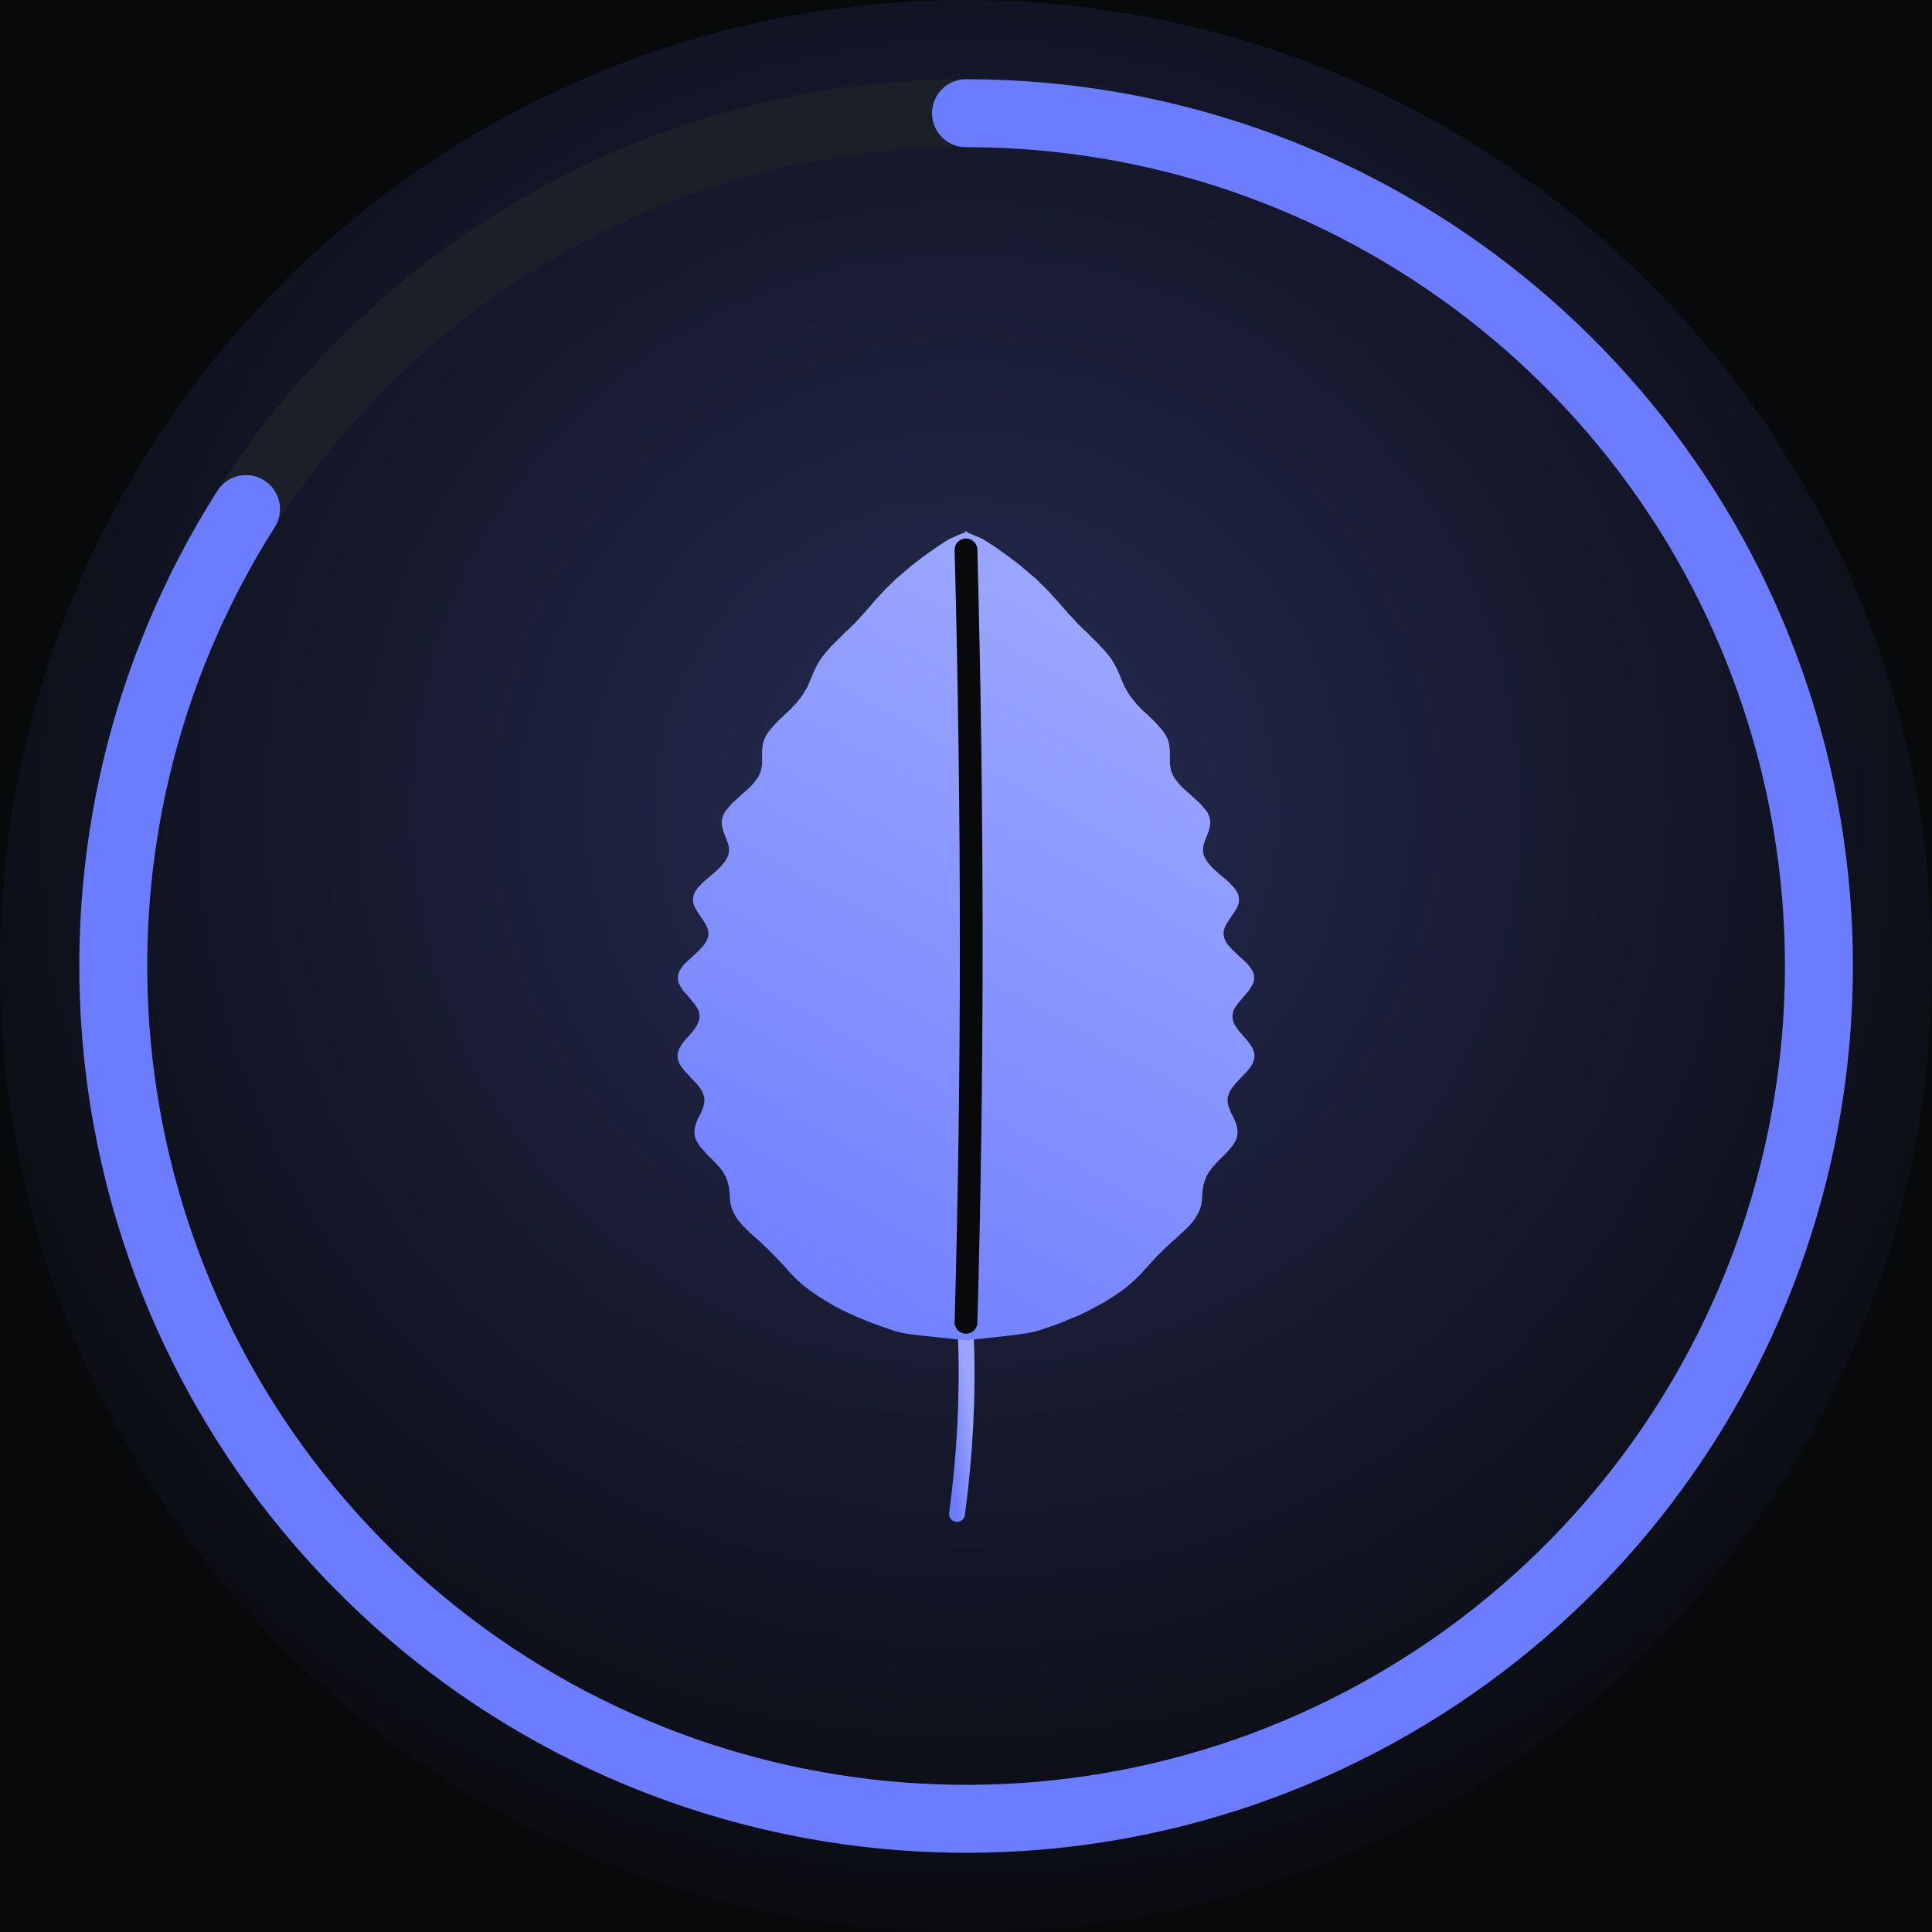
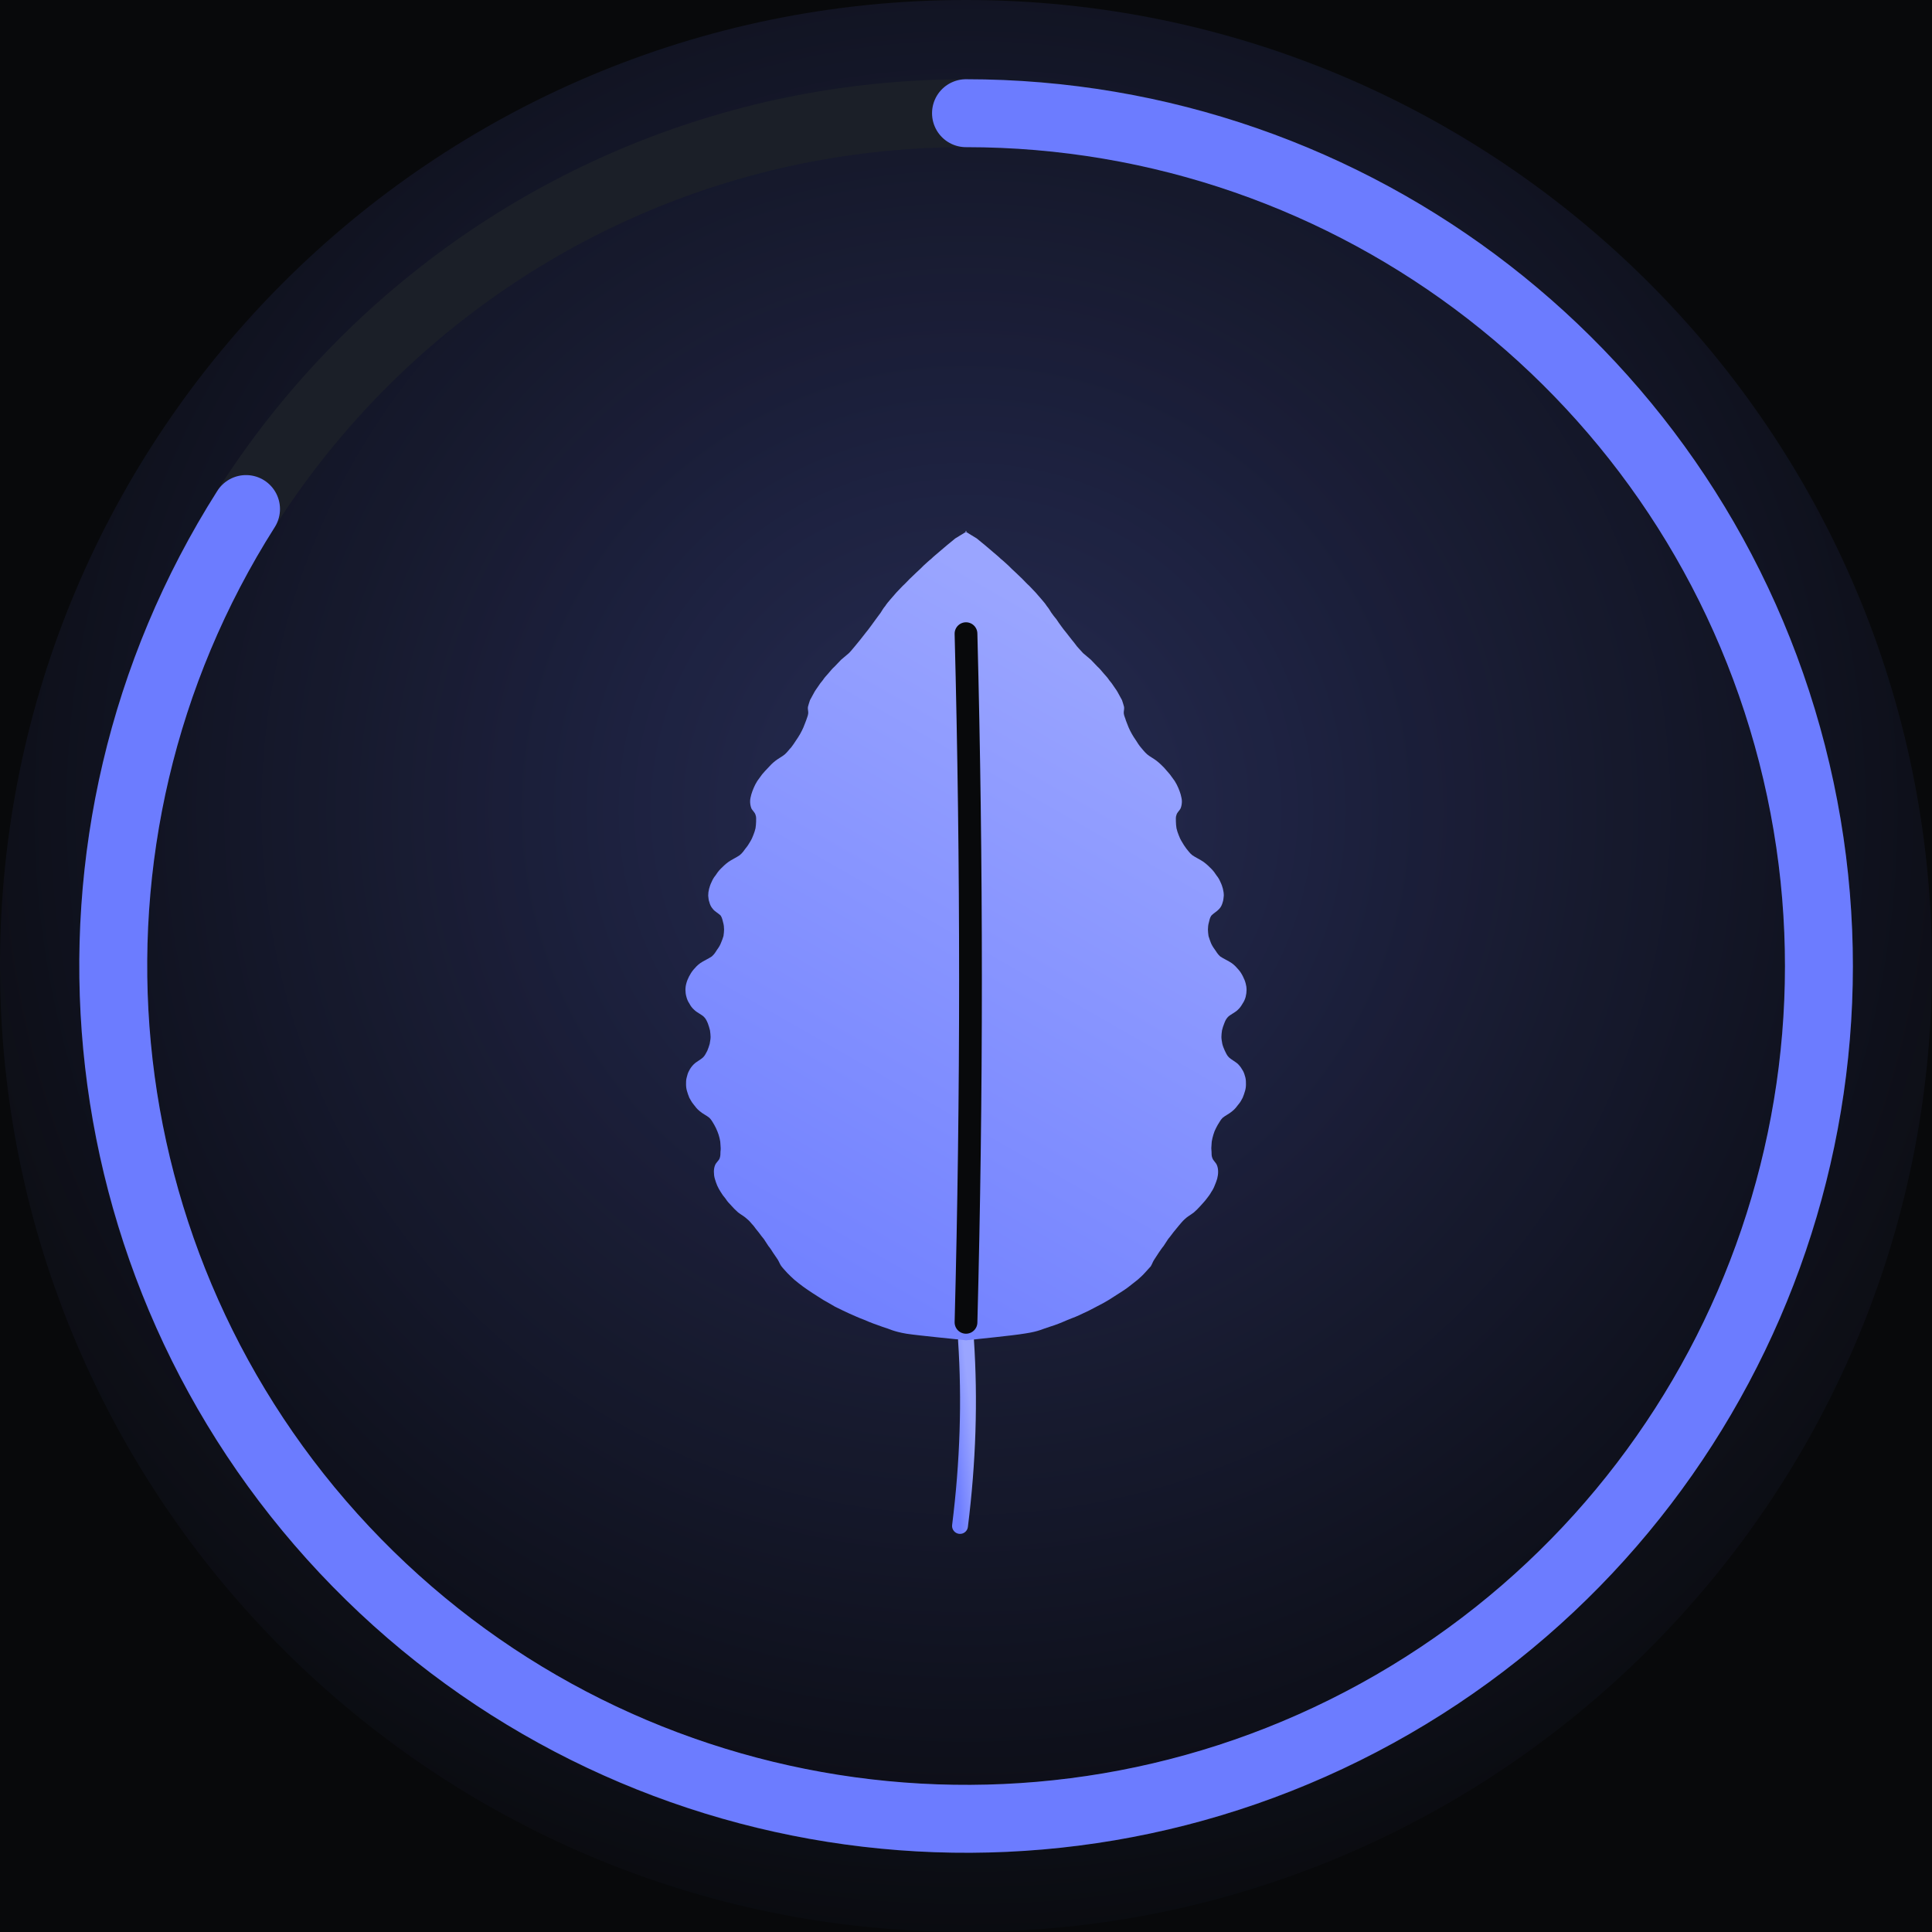
<svg xmlns="http://www.w3.org/2000/svg" width="512" height="512" viewBox="0 0 512 512">
  <defs>
    <linearGradient id="лист" x1="0" y1="1" x2="0.4" y2="0">
      <stop offset="0%" stop-color="#6C7CFF" />
      <stop offset="100%" stop-color="#9AA5FF" />
    </linearGradient>
    <radialGradient id="аура" cx="0.5" cy="0.42" r="0.62">
      <stop offset="0%" stop-color="#6C7CFF" stop-opacity="0.30" />
      <stop offset="100%" stop-color="#6C7CFF" stop-opacity="0" />
    </radialGradient>
    <linearGradient id="подложка" x1="0" y1="0" x2="0.6" y2="1">
      <stop offset="0%" stop-color="#6C7CFF" />
      <stop offset="100%" stop-color="#4B57D8" />
    </linearGradient>
  </defs>
  <rect width="512" height="512" fill="#08090B" />
  <circle cx="256" cy="256" r="256" fill="url(#аура)" />
  <circle cx="256" cy="256" r="226" fill="none" stroke="#1B1F28" stroke-width="18" />
  <path d="M 256 30 A 226 226 0 1 1 65.2 134.9" fill="none" stroke="#6C7CFF" stroke-width="18" stroke-linecap="round" />
  <g transform="translate(256 363.129) rotate(0) scale(7.935)">
-     <path d="M 0 -1 Q 0.1 1.8 -0.3 4.8" fill="none" stroke="url(#лист)" stroke-width="0.53" stroke-linecap="round" />
-     <path d="M 0.00 -1.00 C 0.33 -1.04, 1.52 -1.15, 1.98 -1.23 C 2.45 -1.30, 2.55 -1.38, 2.79 -1.45 C 3.02 -1.52, 3.21 -1.60, 3.39 -1.68 C 3.58 -1.75, 3.75 -1.82, 3.91 -1.90 C 4.06 -1.97, 4.21 -2.05, 4.35 -2.13 C 4.49 -2.20, 4.62 -2.27, 4.74 -2.35 C 4.87 -2.43, 4.98 -2.50, 5.09 -2.58 C 5.20 -2.65, 5.29 -2.72, 5.39 -2.80 C 5.48 -2.88, 5.56 -2.95, 5.64 -3.02 C 5.72 -3.10, 5.80 -3.17, 5.87 -3.25 C 5.94 -3.33, 6.00 -3.40, 6.07 -3.47 C 6.14 -3.55, 6.21 -3.63, 6.28 -3.70 C 6.35 -3.78, 6.42 -3.85, 6.50 -3.93 C 6.57 -4.00, 6.65 -4.08, 6.73 -4.15 C 6.81 -4.23, 6.89 -4.30, 6.98 -4.38 C 7.06 -4.45, 7.14 -4.52, 7.22 -4.60 C 7.30 -4.67, 7.38 -4.75, 7.45 -4.82 C 7.52 -4.90, 7.58 -4.97, 7.64 -5.05 C 7.69 -5.13, 7.73 -5.20, 7.77 -5.27 C 7.80 -5.35, 7.83 -5.42, 7.85 -5.50 C 7.87 -5.58, 7.88 -5.65, 7.88 -5.72 C 7.89 -5.80, 7.89 -5.87, 7.90 -5.95 C 7.91 -6.02, 7.91 -6.10, 7.93 -6.18 C 7.95 -6.25, 7.97 -6.33, 8.00 -6.40 C 8.03 -6.48, 8.07 -6.55, 8.12 -6.63 C 8.17 -6.70, 8.23 -6.78, 8.30 -6.85 C 8.37 -6.93, 8.44 -7.00, 8.51 -7.08 C 8.59 -7.15, 8.67 -7.22, 8.73 -7.30 C 8.80 -7.38, 8.87 -7.45, 8.92 -7.53 C 8.97 -7.60, 9.01 -7.67, 9.04 -7.75 C 9.06 -7.83, 9.07 -7.90, 9.07 -7.98 C 9.07 -8.05, 9.05 -8.13, 9.03 -8.20 C 9.01 -8.27, 8.97 -8.35, 8.94 -8.43 C 8.90 -8.50, 8.86 -8.57, 8.83 -8.65 C 8.80 -8.72, 8.77 -8.80, 8.75 -8.88 C 8.74 -8.95, 8.73 -9.02, 8.74 -9.10 C 8.76 -9.18, 8.78 -9.25, 8.82 -9.33 C 8.86 -9.40, 8.92 -9.47, 8.98 -9.55 C 9.04 -9.62, 9.12 -9.70, 9.19 -9.78 C 9.26 -9.85, 9.33 -9.93, 9.40 -10.00 C 9.46 -10.07, 9.52 -10.15, 9.56 -10.22 C 9.60 -10.30, 9.63 -10.38, 9.63 -10.45 C 9.64 -10.52, 9.63 -10.60, 9.60 -10.68 C 9.58 -10.75, 9.53 -10.82, 9.48 -10.90 C 9.43 -10.97, 9.36 -11.05, 9.29 -11.13 C 9.23 -11.20, 9.16 -11.28, 9.10 -11.35 C 9.05 -11.43, 8.99 -11.50, 8.96 -11.57 C 8.92 -11.65, 8.90 -11.73, 8.90 -11.80 C 8.90 -11.88, 8.91 -11.95, 8.94 -12.03 C 8.97 -12.10, 9.03 -12.18, 9.08 -12.25 C 9.14 -12.32, 9.21 -12.40, 9.27 -12.47 C 9.33 -12.55, 9.41 -12.63, 9.46 -12.70 C 9.51 -12.78, 9.56 -12.85, 9.59 -12.92 C 9.62 -13.00, 9.63 -13.07, 9.62 -13.15 C 9.62 -13.23, 9.59 -13.30, 9.54 -13.38 C 9.50 -13.45, 9.44 -13.53, 9.37 -13.60 C 9.30 -13.67, 9.21 -13.75, 9.13 -13.82 C 9.05 -13.90, 8.96 -13.98, 8.89 -14.05 C 8.82 -14.13, 8.75 -14.20, 8.70 -14.27 C 8.66 -14.35, 8.62 -14.43, 8.61 -14.50 C 8.60 -14.57, 8.60 -14.65, 8.62 -14.72 C 8.64 -14.80, 8.68 -14.88, 8.73 -14.95 C 8.77 -15.03, 8.83 -15.10, 8.88 -15.18 C 8.93 -15.25, 8.98 -15.33, 9.02 -15.40 C 9.06 -15.47, 9.10 -15.55, 9.11 -15.62 C 9.12 -15.70, 9.12 -15.78, 9.10 -15.85 C 9.08 -15.93, 9.04 -16.00, 8.98 -16.08 C 8.93 -16.15, 8.85 -16.22, 8.78 -16.30 C 8.70 -16.37, 8.60 -16.45, 8.52 -16.52 C 8.43 -16.60, 8.34 -16.68, 8.26 -16.75 C 8.19 -16.82, 8.12 -16.90, 8.06 -16.98 C 8.01 -17.05, 7.97 -17.13, 7.94 -17.20 C 7.92 -17.27, 7.91 -17.35, 7.92 -17.42 C 7.92 -17.50, 7.94 -17.58, 7.97 -17.65 C 7.99 -17.73, 8.03 -17.80, 8.06 -17.88 C 8.08 -17.95, 8.12 -18.02, 8.13 -18.10 C 8.15 -18.17, 8.16 -18.25, 8.16 -18.33 C 8.15 -18.40, 8.13 -18.48, 8.10 -18.55 C 8.07 -18.63, 8.02 -18.70, 7.95 -18.77 C 7.89 -18.85, 7.82 -18.93, 7.74 -19.00 C 7.66 -19.07, 7.57 -19.15, 7.49 -19.23 C 7.40 -19.30, 7.32 -19.38, 7.24 -19.45 C 7.17 -19.52, 7.09 -19.60, 7.04 -19.68 C 6.98 -19.75, 6.93 -19.82, 6.90 -19.90 C 6.86 -19.97, 6.84 -20.05, 6.83 -20.13 C 6.81 -20.20, 6.81 -20.28, 6.81 -20.35 C 6.81 -20.43, 6.81 -20.50, 6.81 -20.57 C 6.81 -20.65, 6.81 -20.72, 6.80 -20.80 C 6.79 -20.87, 6.78 -20.95, 6.75 -21.03 C 6.73 -21.10, 6.69 -21.18, 6.64 -21.25 C 6.60 -21.32, 6.54 -21.40, 6.47 -21.47 C 6.41 -21.55, 6.33 -21.63, 6.26 -21.70 C 6.18 -21.78, 6.10 -21.85, 6.02 -21.93 C 5.94 -22.00, 5.86 -22.07, 5.79 -22.15 C 5.72 -22.22, 5.65 -22.30, 5.59 -22.38 C 5.53 -22.45, 5.47 -22.53, 5.43 -22.60 C 5.38 -22.68, 5.34 -22.75, 5.30 -22.82 C 5.26 -22.90, 5.23 -22.98, 5.20 -23.05 C 5.17 -23.13, 5.14 -23.20, 5.11 -23.27 C 5.07 -23.35, 5.04 -23.43, 5.00 -23.50 C 4.96 -23.57, 4.92 -23.65, 4.87 -23.73 C 4.82 -23.80, 4.76 -23.88, 4.70 -23.95 C 4.64 -24.02, 4.57 -24.10, 4.50 -24.17 C 4.43 -24.25, 4.35 -24.33, 4.28 -24.40 C 4.20 -24.48, 4.12 -24.55, 4.05 -24.63 C 3.97 -24.70, 3.89 -24.77, 3.82 -24.85 C 3.74 -24.92, 3.67 -25.00, 3.60 -25.08 C 3.53 -25.15, 3.46 -25.23, 3.39 -25.30 C 3.33 -25.38, 3.26 -25.45, 3.20 -25.52 C 3.13 -25.60, 3.07 -25.68, 3.00 -25.75 C 2.93 -25.82, 2.86 -25.90, 2.79 -25.98 C 2.72 -26.05, 2.65 -26.13, 2.57 -26.20 C 2.50 -26.27, 2.42 -26.35, 2.34 -26.43 C 2.25 -26.50, 2.17 -26.57, 2.08 -26.65 C 1.99 -26.72, 1.90 -26.80, 1.81 -26.88 C 1.72 -26.95, 1.62 -27.03, 1.52 -27.10 C 1.42 -27.18, 1.32 -27.25, 1.22 -27.32 C 1.11 -27.40, 1.01 -27.47, 0.89 -27.55 C 0.77 -27.62, 0.67 -27.70, 0.52 -27.78 C 0.37 -27.85, 0.09 -27.96, 0.00 -28.00 C -0.09 -28.04, 0.09 -28.04, 0.00 -28.00 C -0.09 -27.96, -0.37 -27.85, -0.52 -27.78 C -0.67 -27.70, -0.77 -27.62, -0.89 -27.55 C -1.01 -27.47, -1.11 -27.40, -1.22 -27.32 C -1.32 -27.25, -1.42 -27.18, -1.52 -27.10 C -1.62 -27.03, -1.72 -26.95, -1.81 -26.88 C -1.90 -26.80, -1.99 -26.72, -2.08 -26.65 C -2.17 -26.57, -2.25 -26.50, -2.34 -26.43 C -2.42 -26.35, -2.50 -26.27, -2.57 -26.20 C -2.65 -26.13, -2.72 -26.05, -2.79 -25.98 C -2.86 -25.90, -2.93 -25.82, -3.00 -25.75 C -3.07 -25.68, -3.13 -25.60, -3.20 -25.52 C -3.26 -25.45, -3.33 -25.38, -3.39 -25.30 C -3.46 -25.23, -3.53 -25.15, -3.60 -25.07 C -3.67 -25.00, -3.74 -24.92, -3.82 -24.85 C -3.89 -24.77, -3.97 -24.70, -4.05 -24.63 C -4.12 -24.55, -4.20 -24.48, -4.28 -24.40 C -4.35 -24.33, -4.43 -24.25, -4.50 -24.18 C -4.57 -24.10, -4.64 -24.02, -4.70 -23.95 C -4.76 -23.88, -4.82 -23.80, -4.87 -23.73 C -4.92 -23.65, -4.96 -23.57, -5.00 -23.50 C -5.04 -23.43, -5.07 -23.35, -5.11 -23.27 C -5.14 -23.20, -5.17 -23.13, -5.20 -23.05 C -5.23 -22.98, -5.26 -22.90, -5.30 -22.82 C -5.34 -22.75, -5.38 -22.68, -5.43 -22.60 C -5.47 -22.53, -5.53 -22.45, -5.59 -22.38 C -5.65 -22.30, -5.72 -22.22, -5.79 -22.15 C -5.86 -22.07, -5.94 -22.00, -6.02 -21.93 C -6.10 -21.85, -6.18 -21.77, -6.26 -21.70 C -6.33 -21.63, -6.41 -21.55, -6.47 -21.47 C -6.54 -21.40, -6.60 -21.32, -6.64 -21.25 C -6.69 -21.18, -6.73 -21.10, -6.75 -21.03 C -6.78 -20.95, -6.79 -20.88, -6.80 -20.80 C -6.81 -20.73, -6.81 -20.65, -6.81 -20.57 C -6.81 -20.50, -6.81 -20.43, -6.81 -20.35 C -6.81 -20.28, -6.81 -20.20, -6.83 -20.12 C -6.84 -20.05, -6.86 -19.97, -6.90 -19.90 C -6.93 -19.82, -6.98 -19.75, -7.04 -19.68 C -7.09 -19.60, -7.17 -19.52, -7.24 -19.45 C -7.32 -19.38, -7.40 -19.30, -7.49 -19.23 C -7.57 -19.15, -7.66 -19.08, -7.74 -19.00 C -7.82 -18.93, -7.89 -18.85, -7.95 -18.77 C -8.02 -18.70, -8.07 -18.63, -8.10 -18.55 C -8.13 -18.48, -8.15 -18.40, -8.16 -18.32 C -8.16 -18.25, -8.15 -18.17, -8.13 -18.10 C -8.12 -18.02, -8.08 -17.95, -8.06 -17.88 C -8.03 -17.80, -7.99 -17.73, -7.97 -17.65 C -7.94 -17.58, -7.92 -17.50, -7.92 -17.43 C -7.91 -17.35, -7.92 -17.27, -7.94 -17.20 C -7.97 -17.13, -8.01 -17.05, -8.06 -16.98 C -8.12 -16.90, -8.19 -16.82, -8.26 -16.75 C -8.34 -16.68, -8.43 -16.60, -8.52 -16.52 C -8.60 -16.45, -8.70 -16.37, -8.78 -16.30 C -8.85 -16.22, -8.93 -16.15, -8.98 -16.08 C -9.04 -16.00, -9.08 -15.93, -9.10 -15.85 C -9.12 -15.78, -9.12 -15.70, -9.11 -15.63 C -9.10 -15.55, -9.06 -15.48, -9.02 -15.40 C -8.98 -15.32, -8.93 -15.25, -8.88 -15.18 C -8.83 -15.10, -8.77 -15.02, -8.73 -14.95 C -8.68 -14.88, -8.64 -14.80, -8.62 -14.72 C -8.60 -14.65, -8.60 -14.57, -8.61 -14.50 C -8.62 -14.43, -8.66 -14.35, -8.70 -14.28 C -8.75 -14.20, -8.82 -14.13, -8.89 -14.05 C -8.96 -13.97, -9.05 -13.90, -9.13 -13.82 C -9.21 -13.75, -9.30 -13.67, -9.37 -13.60 C -9.44 -13.53, -9.50 -13.45, -9.54 -13.38 C -9.59 -13.30, -9.62 -13.22, -9.62 -13.15 C -9.63 -13.07, -9.62 -13.00, -9.59 -12.92 C -9.56 -12.85, -9.51 -12.78, -9.46 -12.70 C -9.41 -12.63, -9.33 -12.55, -9.27 -12.48 C -9.21 -12.40, -9.14 -12.32, -9.08 -12.25 C -9.03 -12.17, -8.97 -12.10, -8.94 -12.03 C -8.91 -11.95, -8.90 -11.88, -8.90 -11.80 C -8.90 -11.73, -8.92 -11.65, -8.96 -11.58 C -8.99 -11.50, -9.05 -11.43, -9.10 -11.35 C -9.16 -11.27, -9.23 -11.20, -9.29 -11.13 C -9.36 -11.05, -9.43 -10.98, -9.48 -10.90 C -9.53 -10.82, -9.58 -10.75, -9.60 -10.67 C -9.63 -10.60, -9.64 -10.52, -9.63 -10.45 C -9.63 -10.38, -9.60 -10.30, -9.56 -10.22 C -9.52 -10.15, -9.46 -10.08, -9.40 -10.00 C -9.33 -9.93, -9.26 -9.85, -9.19 -9.77 C -9.12 -9.70, -9.04 -9.62, -8.98 -9.55 C -8.92 -9.47, -8.86 -9.40, -8.82 -9.33 C -8.78 -9.25, -8.76 -9.18, -8.74 -9.10 C -8.73 -9.03, -8.74 -8.95, -8.75 -8.88 C -8.77 -8.80, -8.80 -8.72, -8.83 -8.65 C -8.86 -8.57, -8.90 -8.50, -8.94 -8.43 C -8.97 -8.35, -9.01 -8.28, -9.03 -8.20 C -9.05 -8.13, -9.07 -8.05, -9.07 -7.97 C -9.07 -7.90, -9.06 -7.83, -9.04 -7.75 C -9.01 -7.67, -8.97 -7.60, -8.92 -7.53 C -8.87 -7.45, -8.80 -7.37, -8.73 -7.30 C -8.67 -7.22, -8.59 -7.15, -8.51 -7.07 C -8.44 -7.00, -8.37 -6.93, -8.30 -6.85 C -8.23 -6.78, -8.17 -6.70, -8.12 -6.63 C -8.07 -6.55, -8.03 -6.47, -8.00 -6.40 C -7.97 -6.32, -7.95 -6.25, -7.93 -6.17 C -7.91 -6.10, -7.91 -6.03, -7.90 -5.95 C -7.89 -5.88, -7.89 -5.80, -7.88 -5.73 C -7.88 -5.65, -7.87 -5.57, -7.85 -5.50 C -7.83 -5.42, -7.80 -5.35, -7.77 -5.27 C -7.73 -5.20, -7.69 -5.13, -7.64 -5.05 C -7.58 -4.98, -7.52 -4.90, -7.45 -4.83 C -7.38 -4.75, -7.30 -4.67, -7.22 -4.60 C -7.14 -4.52, -7.06 -4.45, -6.98 -4.38 C -6.89 -4.30, -6.81 -4.23, -6.73 -4.15 C -6.65 -4.08, -6.57 -4.00, -6.50 -3.92 C -6.42 -3.85, -6.35 -3.77, -6.28 -3.70 C -6.21 -3.62, -6.14 -3.55, -6.07 -3.48 C -6.00 -3.40, -5.94 -3.33, -5.87 -3.25 C -5.80 -3.18, -5.72 -3.10, -5.64 -3.02 C -5.56 -2.95, -5.48 -2.87, -5.39 -2.80 C -5.29 -2.73, -5.20 -2.65, -5.09 -2.58 C -4.98 -2.50, -4.87 -2.43, -4.74 -2.35 C -4.62 -2.28, -4.49 -2.20, -4.35 -2.12 C -4.21 -2.05, -4.06 -1.97, -3.91 -1.90 C -3.75 -1.83, -3.58 -1.75, -3.39 -1.68 C -3.21 -1.60, -3.02 -1.53, -2.79 -1.45 C -2.55 -1.38, -2.45 -1.30, -1.98 -1.22 C -1.52 -1.15, -0.33 -1.04, 0.00 -1.00 Z" fill="url(#лист)" />
-     <path d="M 0 -1.6 Q 0.35 -14 0 -27.4" fill="none" stroke="#08090B" stroke-width="0.76" stroke-linecap="round" />
+     <path d="M 0 -1 Q 0.2 2 -0.2 5.2" fill="none" stroke="url(#лист)" stroke-width="0.53" stroke-linecap="round" />
+     <path d="M 0.00 -1.00 C 0.33 -1.04, 1.52 -1.15, 1.99 -1.23 C 2.45 -1.30, 2.55 -1.38, 2.79 -1.45 C 3.02 -1.52, 3.21 -1.60, 3.39 -1.68 C 3.58 -1.75, 3.75 -1.82, 3.91 -1.90 C 4.07 -1.97, 4.22 -2.05, 4.37 -2.13 C 4.51 -2.20, 4.64 -2.27, 4.77 -2.35 C 4.89 -2.43, 5.01 -2.50, 5.13 -2.58 C 5.24 -2.65, 5.35 -2.72, 5.45 -2.80 C 5.55 -2.88, 5.64 -2.95, 5.73 -3.02 C 5.82 -3.10, 5.90 -3.17, 5.97 -3.25 C 6.04 -3.33, 6.11 -3.40, 6.17 -3.47 C 6.22 -3.55, 6.24 -3.63, 6.29 -3.70 C 6.34 -3.78, 6.39 -3.85, 6.44 -3.93 C 6.49 -4.00, 6.54 -4.08, 6.60 -4.15 C 6.65 -4.23, 6.70 -4.30, 6.75 -4.38 C 6.81 -4.45, 6.86 -4.52, 6.92 -4.60 C 6.98 -4.67, 7.04 -4.75, 7.10 -4.82 C 7.17 -4.90, 7.22 -4.97, 7.31 -5.05 C 7.39 -5.13, 7.52 -5.20, 7.61 -5.27 C 7.70 -5.35, 7.77 -5.42, 7.84 -5.50 C 7.91 -5.58, 7.98 -5.65, 8.03 -5.72 C 8.09 -5.80, 8.15 -5.87, 8.19 -5.95 C 8.24 -6.02, 8.28 -6.10, 8.31 -6.18 C 8.34 -6.25, 8.37 -6.33, 8.39 -6.40 C 8.41 -6.48, 8.42 -6.55, 8.42 -6.63 C 8.42 -6.70, 8.41 -6.78, 8.38 -6.85 C 8.35 -6.93, 8.26 -7.00, 8.23 -7.08 C 8.20 -7.15, 8.20 -7.22, 8.20 -7.30 C 8.19 -7.38, 8.19 -7.45, 8.20 -7.53 C 8.20 -7.60, 8.21 -7.67, 8.23 -7.75 C 8.25 -7.83, 8.27 -7.90, 8.30 -7.98 C 8.33 -8.05, 8.37 -8.13, 8.41 -8.20 C 8.46 -8.27, 8.49 -8.35, 8.57 -8.43 C 8.65 -8.50, 8.80 -8.57, 8.89 -8.65 C 8.98 -8.72, 9.04 -8.80, 9.10 -8.88 C 9.16 -8.95, 9.20 -9.02, 9.24 -9.10 C 9.27 -9.18, 9.30 -9.25, 9.32 -9.33 C 9.34 -9.40, 9.35 -9.47, 9.35 -9.55 C 9.35 -9.62, 9.35 -9.70, 9.33 -9.78 C 9.31 -9.85, 9.29 -9.93, 9.25 -10.00 C 9.21 -10.07, 9.16 -10.15, 9.09 -10.22 C 9.01 -10.30, 8.85 -10.38, 8.78 -10.45 C 8.71 -10.52, 8.68 -10.60, 8.64 -10.68 C 8.61 -10.75, 8.58 -10.82, 8.56 -10.90 C 8.55 -10.97, 8.53 -11.05, 8.53 -11.13 C 8.53 -11.20, 8.54 -11.28, 8.55 -11.35 C 8.57 -11.43, 8.59 -11.50, 8.62 -11.57 C 8.65 -11.65, 8.68 -11.73, 8.75 -11.80 C 8.83 -11.88, 8.99 -11.95, 9.07 -12.03 C 9.15 -12.10, 9.20 -12.18, 9.24 -12.25 C 9.29 -12.32, 9.32 -12.40, 9.34 -12.47 C 9.36 -12.55, 9.37 -12.63, 9.37 -12.70 C 9.37 -12.78, 9.36 -12.85, 9.34 -12.92 C 9.32 -13.00, 9.29 -13.07, 9.25 -13.15 C 9.21 -13.23, 9.17 -13.30, 9.10 -13.38 C 9.04 -13.45, 8.97 -13.53, 8.87 -13.60 C 8.77 -13.67, 8.59 -13.75, 8.49 -13.82 C 8.40 -13.90, 8.36 -13.98, 8.31 -14.05 C 8.25 -14.13, 8.21 -14.20, 8.18 -14.27 C 8.15 -14.35, 8.12 -14.43, 8.10 -14.50 C 8.09 -14.57, 8.08 -14.65, 8.08 -14.72 C 8.08 -14.80, 8.09 -14.88, 8.11 -14.95 C 8.13 -15.03, 8.14 -15.10, 8.19 -15.18 C 8.25 -15.25, 8.39 -15.33, 8.45 -15.40 C 8.52 -15.47, 8.55 -15.55, 8.57 -15.62 C 8.60 -15.70, 8.60 -15.78, 8.61 -15.85 C 8.61 -15.93, 8.60 -16.00, 8.58 -16.08 C 8.56 -16.15, 8.54 -16.22, 8.50 -16.30 C 8.47 -16.37, 8.43 -16.45, 8.37 -16.52 C 8.32 -16.60, 8.26 -16.68, 8.19 -16.75 C 8.12 -16.82, 8.04 -16.90, 7.93 -16.98 C 7.83 -17.05, 7.66 -17.13, 7.56 -17.20 C 7.47 -17.27, 7.42 -17.35, 7.36 -17.42 C 7.30 -17.50, 7.25 -17.58, 7.21 -17.65 C 7.16 -17.73, 7.13 -17.80, 7.10 -17.88 C 7.07 -17.95, 7.05 -18.02, 7.03 -18.10 C 7.02 -18.17, 7.01 -18.25, 7.01 -18.33 C 7.01 -18.40, 7.00 -18.48, 7.03 -18.55 C 7.05 -18.63, 7.14 -18.70, 7.17 -18.77 C 7.20 -18.85, 7.21 -18.93, 7.21 -19.00 C 7.21 -19.07, 7.19 -19.15, 7.17 -19.23 C 7.15 -19.30, 7.12 -19.38, 7.09 -19.45 C 7.06 -19.52, 7.02 -19.60, 6.97 -19.68 C 6.92 -19.75, 6.87 -19.82, 6.81 -19.90 C 6.75 -19.97, 6.68 -20.05, 6.61 -20.13 C 6.54 -20.20, 6.46 -20.28, 6.37 -20.35 C 6.27 -20.43, 6.13 -20.50, 6.05 -20.57 C 5.96 -20.65, 5.91 -20.72, 5.84 -20.80 C 5.78 -20.87, 5.73 -20.95, 5.68 -21.03 C 5.63 -21.10, 5.58 -21.18, 5.54 -21.25 C 5.50 -21.32, 5.46 -21.40, 5.43 -21.47 C 5.40 -21.55, 5.37 -21.63, 5.34 -21.70 C 5.32 -21.78, 5.28 -21.85, 5.27 -21.93 C 5.26 -22.00, 5.29 -22.07, 5.28 -22.15 C 5.26 -22.22, 5.24 -22.30, 5.21 -22.38 C 5.17 -22.45, 5.13 -22.53, 5.09 -22.60 C 5.05 -22.68, 5.00 -22.75, 4.95 -22.82 C 4.90 -22.90, 4.84 -22.98, 4.78 -23.05 C 4.73 -23.13, 4.66 -23.20, 4.60 -23.27 C 4.53 -23.35, 4.47 -23.43, 4.39 -23.50 C 4.32 -23.57, 4.25 -23.65, 4.17 -23.73 C 4.09 -23.80, 3.99 -23.88, 3.91 -23.95 C 3.84 -24.02, 3.78 -24.10, 3.71 -24.17 C 3.65 -24.25, 3.59 -24.33, 3.53 -24.40 C 3.47 -24.48, 3.41 -24.55, 3.35 -24.63 C 3.29 -24.70, 3.24 -24.77, 3.18 -24.85 C 3.13 -24.92, 3.07 -25.00, 3.02 -25.08 C 2.96 -25.15, 2.90 -25.23, 2.85 -25.30 C 2.80 -25.38, 2.76 -25.45, 2.70 -25.52 C 2.65 -25.60, 2.58 -25.68, 2.52 -25.75 C 2.46 -25.82, 2.39 -25.90, 2.32 -25.98 C 2.25 -26.05, 2.18 -26.13, 2.11 -26.20 C 2.03 -26.27, 1.96 -26.35, 1.88 -26.43 C 1.81 -26.50, 1.73 -26.57, 1.65 -26.65 C 1.57 -26.72, 1.49 -26.80, 1.41 -26.88 C 1.33 -26.95, 1.25 -27.03, 1.16 -27.10 C 1.08 -27.18, 0.99 -27.25, 0.91 -27.32 C 0.82 -27.40, 0.73 -27.47, 0.64 -27.55 C 0.55 -27.62, 0.46 -27.70, 0.36 -27.78 C 0.25 -27.85, 0.06 -27.96, 0.00 -28.00 C -0.06 -28.04, 0.06 -28.04, 0.00 -28.00 C -0.06 -27.96, -0.25 -27.85, -0.36 -27.78 C -0.46 -27.70, -0.55 -27.62, -0.64 -27.55 C -0.73 -27.47, -0.82 -27.40, -0.91 -27.32 C -0.99 -27.25, -1.08 -27.18, -1.16 -27.10 C -1.25 -27.03, -1.33 -26.95, -1.41 -26.88 C -1.49 -26.80, -1.57 -26.72, -1.65 -26.65 C -1.73 -26.57, -1.81 -26.50, -1.88 -26.43 C -1.96 -26.35, -2.03 -26.27, -2.11 -26.20 C -2.18 -26.13, -2.25 -26.05, -2.32 -25.98 C -2.39 -25.90, -2.46 -25.82, -2.52 -25.75 C -2.58 -25.68, -2.65 -25.60, -2.70 -25.52 C -2.76 -25.45, -2.80 -25.38, -2.85 -25.30 C -2.90 -25.23, -2.96 -25.15, -3.02 -25.07 C -3.07 -25.00, -3.13 -24.92, -3.18 -24.85 C -3.24 -24.77, -3.29 -24.70, -3.35 -24.63 C -3.41 -24.55, -3.47 -24.48, -3.53 -24.40 C -3.59 -24.33, -3.65 -24.25, -3.71 -24.18 C -3.78 -24.10, -3.84 -24.02, -3.91 -23.95 C -3.99 -23.88, -4.09 -23.80, -4.17 -23.73 C -4.25 -23.65, -4.32 -23.57, -4.39 -23.50 C -4.47 -23.43, -4.53 -23.35, -4.60 -23.27 C -4.66 -23.20, -4.73 -23.13, -4.78 -23.05 C -4.84 -22.98, -4.90 -22.90, -4.95 -22.82 C -5.00 -22.75, -5.05 -22.68, -5.09 -22.60 C -5.13 -22.53, -5.17 -22.45, -5.21 -22.38 C -5.24 -22.30, -5.26 -22.22, -5.28 -22.15 C -5.29 -22.07, -5.26 -22.00, -5.27 -21.93 C -5.28 -21.85, -5.32 -21.77, -5.34 -21.70 C -5.37 -21.63, -5.40 -21.55, -5.43 -21.47 C -5.46 -21.40, -5.50 -21.32, -5.54 -21.25 C -5.58 -21.18, -5.63 -21.10, -5.68 -21.03 C -5.73 -20.95, -5.78 -20.88, -5.84 -20.80 C -5.91 -20.73, -5.96 -20.65, -6.05 -20.57 C -6.13 -20.50, -6.27 -20.43, -6.37 -20.35 C -6.46 -20.28, -6.54 -20.20, -6.61 -20.12 C -6.68 -20.05, -6.75 -19.97, -6.81 -19.90 C -6.87 -19.82, -6.92 -19.75, -6.97 -19.68 C -7.02 -19.60, -7.06 -19.52, -7.09 -19.45 C -7.12 -19.38, -7.15 -19.30, -7.17 -19.23 C -7.19 -19.15, -7.21 -19.08, -7.21 -19.00 C -7.21 -18.93, -7.20 -18.85, -7.17 -18.77 C -7.14 -18.70, -7.05 -18.63, -7.03 -18.55 C -7.00 -18.48, -7.01 -18.40, -7.01 -18.32 C -7.01 -18.25, -7.02 -18.17, -7.03 -18.10 C -7.05 -18.02, -7.07 -17.95, -7.10 -17.88 C -7.13 -17.80, -7.16 -17.73, -7.21 -17.65 C -7.25 -17.58, -7.30 -17.50, -7.36 -17.43 C -7.42 -17.35, -7.47 -17.27, -7.56 -17.20 C -7.66 -17.13, -7.83 -17.05, -7.93 -16.98 C -8.04 -16.90, -8.12 -16.82, -8.19 -16.75 C -8.26 -16.68, -8.32 -16.60, -8.37 -16.52 C -8.43 -16.45, -8.47 -16.37, -8.50 -16.30 C -8.54 -16.22, -8.56 -16.15, -8.58 -16.08 C -8.60 -16.00, -8.61 -15.93, -8.61 -15.85 C -8.60 -15.78, -8.60 -15.70, -8.57 -15.63 C -8.55 -15.55, -8.52 -15.48, -8.45 -15.40 C -8.39 -15.32, -8.25 -15.25, -8.19 -15.18 C -8.14 -15.10, -8.13 -15.02, -8.11 -14.95 C -8.09 -14.88, -8.08 -14.80, -8.08 -14.72 C -8.08 -14.65, -8.09 -14.57, -8.10 -14.50 C -8.12 -14.43, -8.15 -14.35, -8.18 -14.28 C -8.21 -14.20, -8.25 -14.13, -8.31 -14.05 C -8.36 -13.97, -8.40 -13.90, -8.49 -13.82 C -8.59 -13.75, -8.77 -13.67, -8.87 -13.60 C -8.97 -13.53, -9.04 -13.45, -9.10 -13.38 C -9.17 -13.30, -9.21 -13.22, -9.25 -13.15 C -9.29 -13.07, -9.32 -13.00, -9.34 -12.92 C -9.36 -12.85, -9.37 -12.78, -9.37 -12.70 C -9.37 -12.63, -9.36 -12.55, -9.34 -12.48 C -9.32 -12.40, -9.29 -12.32, -9.24 -12.25 C -9.20 -12.17, -9.15 -12.10, -9.07 -12.03 C -8.99 -11.95, -8.83 -11.88, -8.75 -11.80 C -8.68 -11.73, -8.65 -11.65, -8.62 -11.58 C -8.59 -11.50, -8.57 -11.43, -8.55 -11.35 C -8.54 -11.27, -8.53 -11.20, -8.53 -11.13 C -8.53 -11.05, -8.55 -10.98, -8.56 -10.90 C -8.58 -10.82, -8.61 -10.75, -8.64 -10.67 C -8.68 -10.60, -8.71 -10.52, -8.78 -10.45 C -8.85 -10.38, -9.01 -10.30, -9.09 -10.22 C -9.16 -10.15, -9.21 -10.08, -9.25 -10.00 C -9.29 -9.93, -9.31 -9.85, -9.33 -9.77 C -9.35 -9.70, -9.35 -9.62, -9.35 -9.55 C -9.35 -9.47, -9.34 -9.40, -9.32 -9.33 C -9.30 -9.25, -9.27 -9.18, -9.24 -9.10 C -9.20 -9.03, -9.16 -8.95, -9.10 -8.88 C -9.04 -8.80, -8.98 -8.72, -8.89 -8.65 C -8.80 -8.57, -8.65 -8.50, -8.57 -8.43 C -8.49 -8.35, -8.46 -8.28, -8.41 -8.20 C -8.37 -8.13, -8.33 -8.05, -8.30 -7.97 C -8.27 -7.90, -8.25 -7.83, -8.23 -7.75 C -8.21 -7.67, -8.20 -7.60, -8.20 -7.53 C -8.19 -7.45, -8.19 -7.37, -8.20 -7.30 C -8.20 -7.22, -8.20 -7.15, -8.23 -7.07 C -8.26 -7.00, -8.35 -6.93, -8.38 -6.85 C -8.41 -6.78, -8.42 -6.70, -8.42 -6.63 C -8.42 -6.55, -8.41 -6.47, -8.39 -6.40 C -8.37 -6.32, -8.34 -6.25, -8.31 -6.17 C -8.28 -6.10, -8.24 -6.03, -8.19 -5.95 C -8.15 -5.88, -8.09 -5.80, -8.03 -5.73 C -7.98 -5.65, -7.91 -5.57, -7.84 -5.50 C -7.77 -5.42, -7.70 -5.35, -7.61 -5.27 C -7.52 -5.20, -7.39 -5.13, -7.31 -5.05 C -7.22 -4.98, -7.17 -4.90, -7.10 -4.83 C -7.04 -4.75, -6.98 -4.67, -6.92 -4.60 C -6.86 -4.52, -6.81 -4.45, -6.75 -4.38 C -6.70 -4.30, -6.65 -4.23, -6.60 -4.15 C -6.54 -4.08, -6.49 -4.00, -6.44 -3.92 C -6.39 -3.85, -6.34 -3.77, -6.29 -3.70 C -6.24 -3.62, -6.22 -3.55, -6.17 -3.48 C -6.11 -3.40, -6.04 -3.33, -5.97 -3.25 C -5.90 -3.18, -5.82 -3.10, -5.73 -3.02 C -5.64 -2.95, -5.55 -2.87, -5.45 -2.80 C -5.35 -2.73, -5.24 -2.65, -5.13 -2.58 C -5.01 -2.50, -4.89 -2.43, -4.77 -2.35 C -4.64 -2.28, -4.51 -2.20, -4.37 -2.12 C -4.22 -2.05, -4.07 -1.97, -3.91 -1.90 C -3.75 -1.83, -3.58 -1.75, -3.39 -1.68 C -3.21 -1.60, -3.02 -1.53, -2.79 -1.45 C -2.55 -1.38, -2.45 -1.30, -1.99 -1.22 C -1.52 -1.15, -0.33 -1.04, 0.00 -1.00 Z" fill="url(#лист)" />
+     <path d="M 0 -1.6 Q 0.3 -13 0 -24.6" fill="none" stroke="#08090B" stroke-width="0.76" stroke-linecap="round" />
  </g>
</svg>
